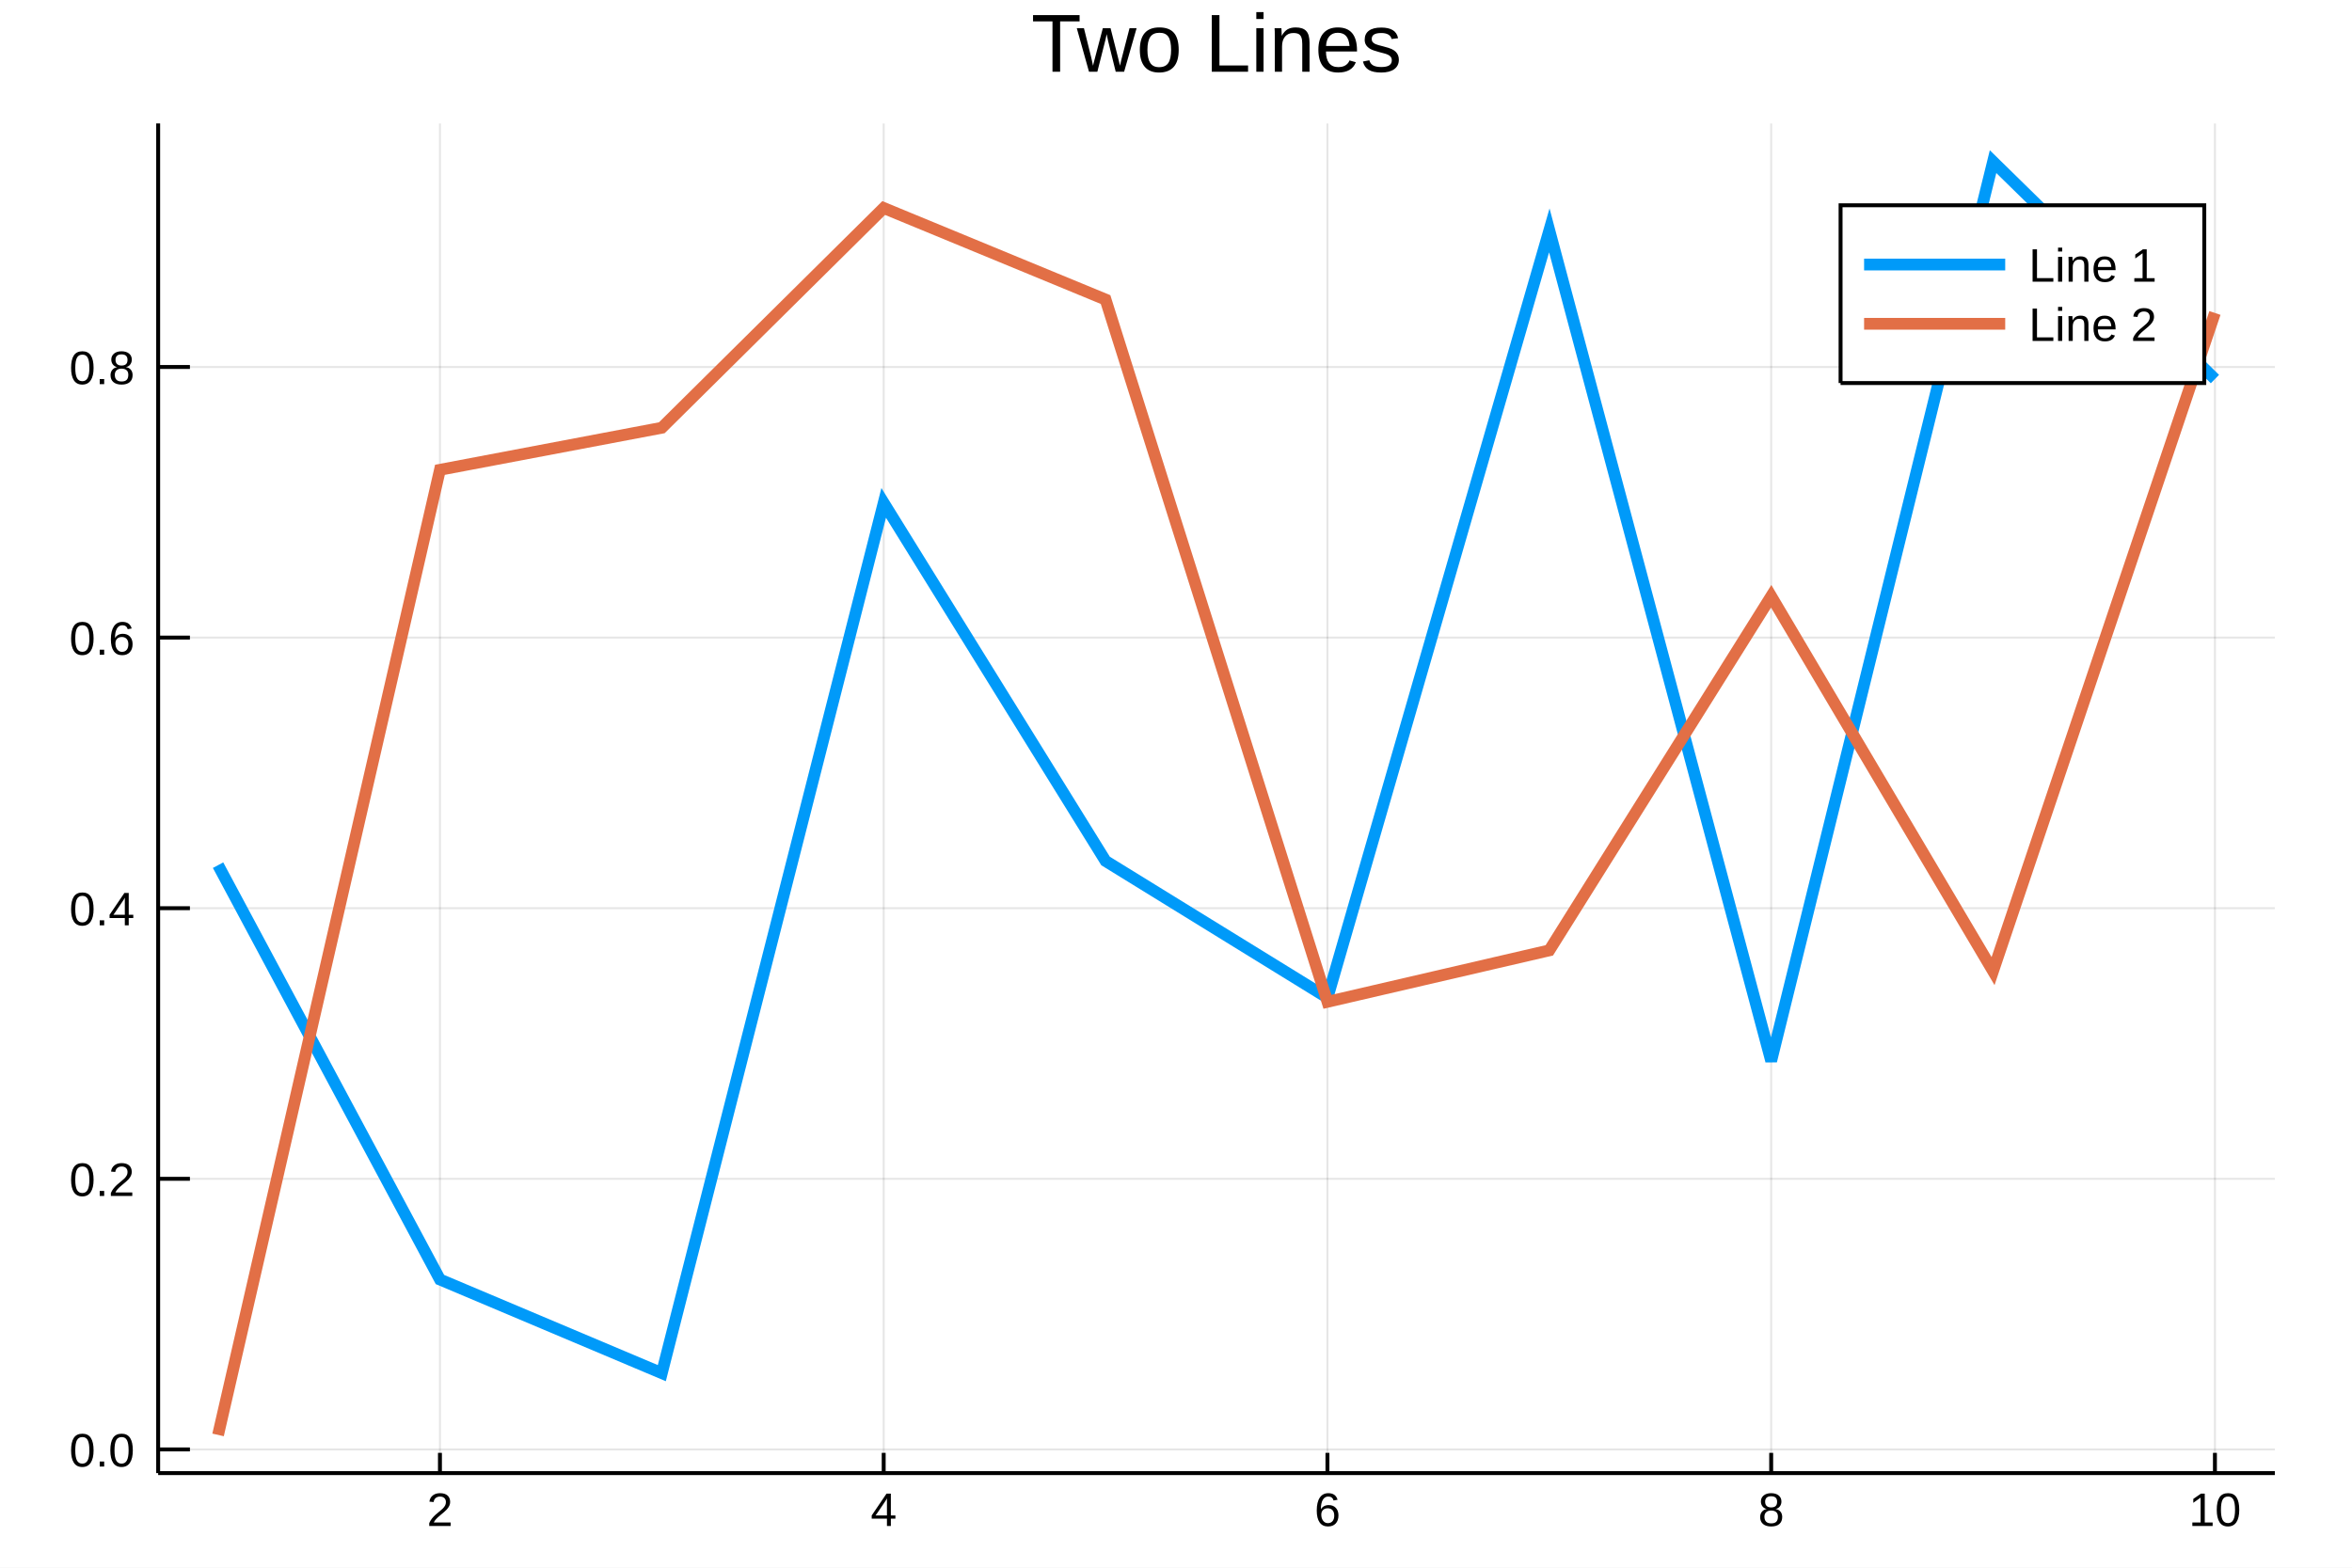
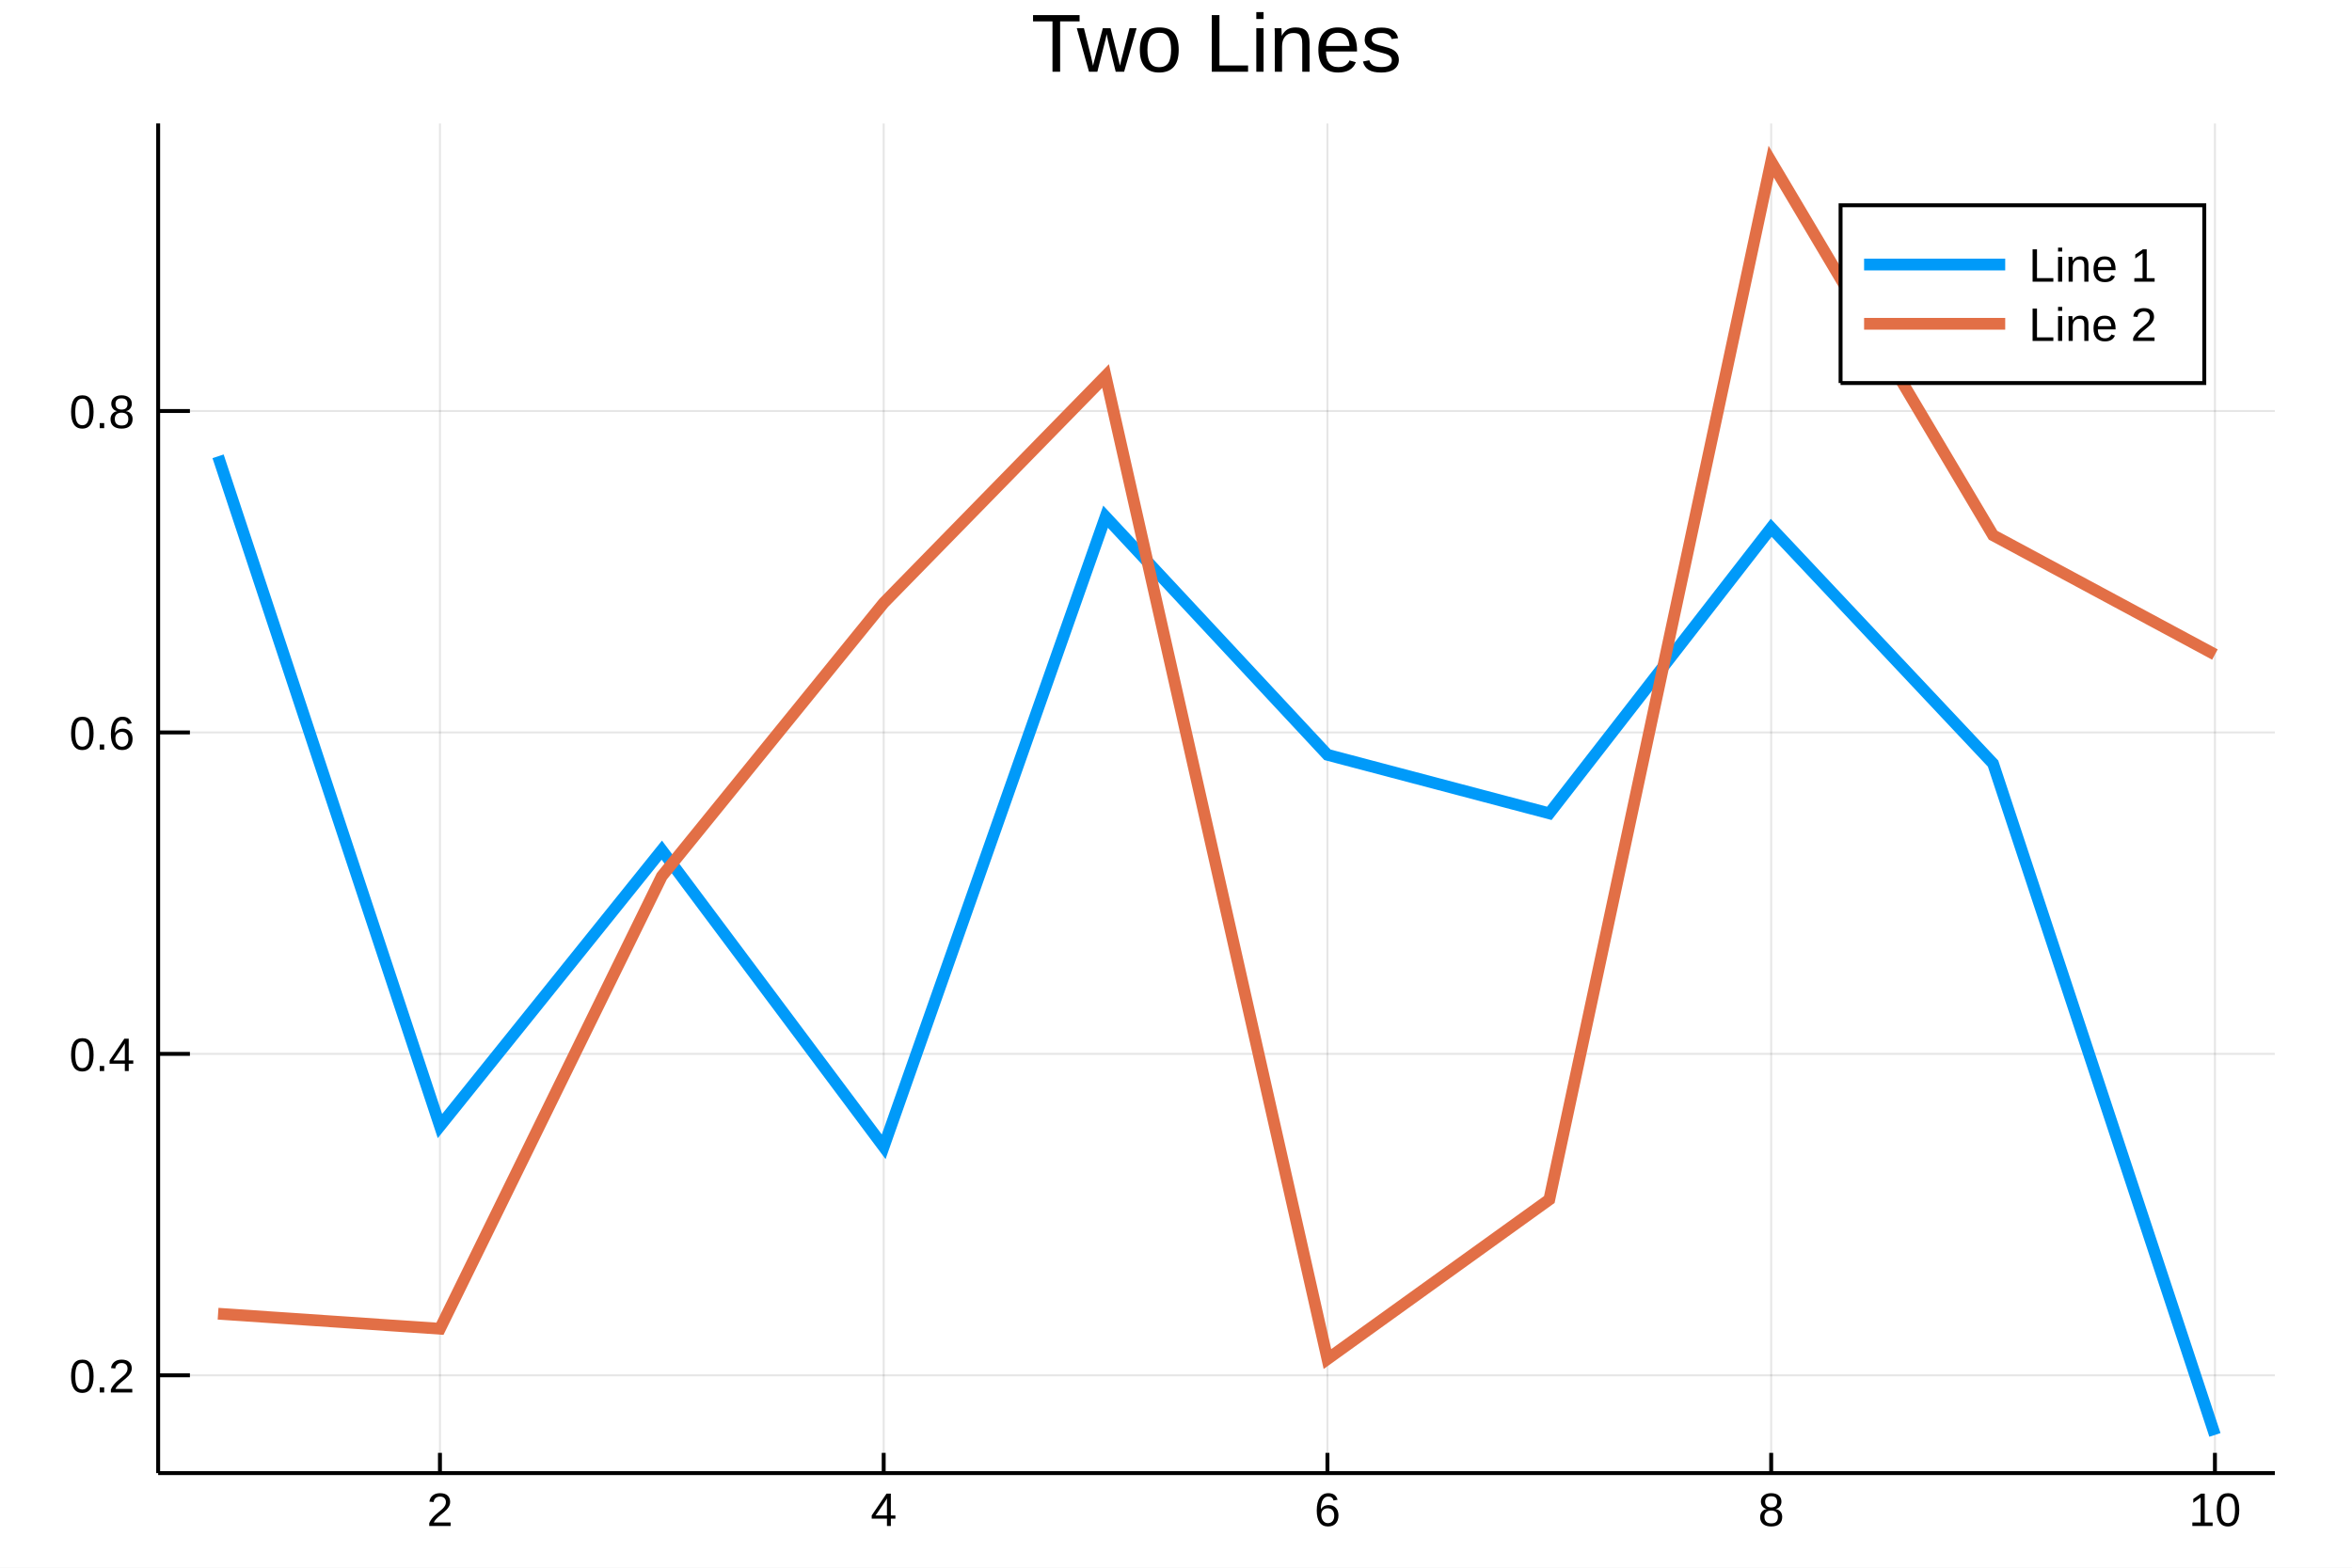
<svg xmlns="http://www.w3.org/2000/svg" width="600" height="400" viewBox="0 0 2400 1600">
  <defs>
-     <clipPath id="clip9100">
+     <clipPath id="clip7000">
      <rect x="0" y="0" width="2000" height="2000" />
    </clipPath>
  </defs>
  <defs>
-     <clipPath id="clip9101">
+     <clipPath id="clip7001">
      <rect x="0" y="0" width="2400" height="1600" />
    </clipPath>
  </defs>
-   <polygon clip-path="url(#clip9101)" points=" 0,1600 2400,1600 2400,0 0,0    " fill="#ffffff" fill-rule="evenodd" fill-opacity="1" />
+   <polygon clip-path="url(#clip7001)" points=" 0,1600 2400,1600 2400,0 0,0    " fill="#ffffff" fill-rule="evenodd" fill-opacity="1" />
  <defs>
-     <clipPath id="clip9102">
+     <clipPath id="clip7002">
      <rect x="480" y="0" width="1681" height="1600" />
    </clipPath>
  </defs>
-   <polygon clip-path="url(#clip9101)" points=" 161.394,1503.47 2321.26,1503.47 2321.26,125.984 161.394,125.984    " fill="#ffffff" fill-rule="evenodd" fill-opacity="1" />
+   <polygon clip-path="url(#clip7001)" points=" 161.394,1503.47 2321.26,1503.47 2321.26,125.984 161.394,125.984    " fill="#ffffff" fill-rule="evenodd" fill-opacity="1" />
  <defs>
-     <clipPath id="clip9103">
+     <clipPath id="clip7003">
      <rect x="161" y="125" width="2161" height="1378" />
    </clipPath>
  </defs>
-   <polyline clip-path="url(#clip9103)" style="stroke:#000000; stroke-width:2; stroke-opacity:0.1; fill:none" points="   448.923,1503.47 448.923,125.984    " />
-   <polyline clip-path="url(#clip9103)" style="stroke:#000000; stroke-width:2; stroke-opacity:0.1; fill:none" points="   901.725,1503.47 901.725,125.984    " />
-   <polyline clip-path="url(#clip9103)" style="stroke:#000000; stroke-width:2; stroke-opacity:0.1; fill:none" points="   1354.53,1503.47 1354.53,125.984    " />
-   <polyline clip-path="url(#clip9103)" style="stroke:#000000; stroke-width:2; stroke-opacity:0.1; fill:none" points="   1807.33,1503.47 1807.33,125.984    " />
-   <polyline clip-path="url(#clip9103)" style="stroke:#000000; stroke-width:2; stroke-opacity:0.1; fill:none" points="   2260.13,1503.47 2260.13,125.984    " />
-   <polyline clip-path="url(#clip9103)" style="stroke:#000000; stroke-width:2; stroke-opacity:0.1; fill:none" points="   161.394,1479.29 2321.26,1479.29    " />
-   <polyline clip-path="url(#clip9103)" style="stroke:#000000; stroke-width:2; stroke-opacity:0.1; fill:none" points="   161.394,1203.1 2321.26,1203.1    " />
-   <polyline clip-path="url(#clip9103)" style="stroke:#000000; stroke-width:2; stroke-opacity:0.1; fill:none" points="   161.394,926.914 2321.26,926.914    " />
-   <polyline clip-path="url(#clip9103)" style="stroke:#000000; stroke-width:2; stroke-opacity:0.1; fill:none" points="   161.394,650.728 2321.26,650.728    " />
-   <polyline clip-path="url(#clip9103)" style="stroke:#000000; stroke-width:2; stroke-opacity:0.1; fill:none" points="   161.394,374.543 2321.26,374.543    " />
-   <polyline clip-path="url(#clip9101)" style="stroke:#000000; stroke-width:4; stroke-opacity:1; fill:none" points="   161.394,1503.47 2321.26,1503.47    " />
-   <polyline clip-path="url(#clip9101)" style="stroke:#000000; stroke-width:4; stroke-opacity:1; fill:none" points="   161.394,1503.47 161.394,125.984    " />
-   <polyline clip-path="url(#clip9101)" style="stroke:#000000; stroke-width:4; stroke-opacity:1; fill:none" points="   448.923,1503.47 448.923,1482.81    " />
-   <polyline clip-path="url(#clip9101)" style="stroke:#000000; stroke-width:4; stroke-opacity:1; fill:none" points="   901.725,1503.47 901.725,1482.81    " />
-   <polyline clip-path="url(#clip9101)" style="stroke:#000000; stroke-width:4; stroke-opacity:1; fill:none" points="   1354.53,1503.47 1354.53,1482.81    " />
-   <polyline clip-path="url(#clip9101)" style="stroke:#000000; stroke-width:4; stroke-opacity:1; fill:none" points="   1807.33,1503.47 1807.33,1482.81    " />
-   <polyline clip-path="url(#clip9101)" style="stroke:#000000; stroke-width:4; stroke-opacity:1; fill:none" points="   2260.13,1503.47 2260.13,1482.81    " />
-   <polyline clip-path="url(#clip9101)" style="stroke:#000000; stroke-width:4; stroke-opacity:1; fill:none" points="   161.394,1479.29 193.792,1479.29    " />
-   <polyline clip-path="url(#clip9101)" style="stroke:#000000; stroke-width:4; stroke-opacity:1; fill:none" points="   161.394,1203.1 193.792,1203.1    " />
-   <polyline clip-path="url(#clip9101)" style="stroke:#000000; stroke-width:4; stroke-opacity:1; fill:none" points="   161.394,926.914 193.792,926.914    " />
-   <polyline clip-path="url(#clip9101)" style="stroke:#000000; stroke-width:4; stroke-opacity:1; fill:none" points="   161.394,650.728 193.792,650.728    " />
-   <polyline clip-path="url(#clip9101)" style="stroke:#000000; stroke-width:4; stroke-opacity:1; fill:none" points="   161.394,374.543 193.792,374.543    " />
-   <g clip-path="url(#clip9101)">
+   <polyline clip-path="url(#clip7003)" style="stroke:#000000; stroke-width:2; stroke-opacity:0.1; fill:none" points="   448.923,1503.47 448.923,125.984    " />
+   <polyline clip-path="url(#clip7003)" style="stroke:#000000; stroke-width:2; stroke-opacity:0.1; fill:none" points="   901.725,1503.47 901.725,125.984    " />
+   <polyline clip-path="url(#clip7003)" style="stroke:#000000; stroke-width:2; stroke-opacity:0.1; fill:none" points="   1354.53,1503.47 1354.53,125.984    " />
+   <polyline clip-path="url(#clip7003)" style="stroke:#000000; stroke-width:2; stroke-opacity:0.1; fill:none" points="   1807.33,1503.47 1807.33,125.984    " />
+   <polyline clip-path="url(#clip7003)" style="stroke:#000000; stroke-width:2; stroke-opacity:0.1; fill:none" points="   2260.13,1503.47 2260.13,125.984    " />
+   <polyline clip-path="url(#clip7003)" style="stroke:#000000; stroke-width:2; stroke-opacity:0.1; fill:none" points="   161.394,1403.66 2321.26,1403.66    " />
+   <polyline clip-path="url(#clip7003)" style="stroke:#000000; stroke-width:2; stroke-opacity:0.1; fill:none" points="   161.394,1075.6 2321.26,1075.6    " />
+   <polyline clip-path="url(#clip7003)" style="stroke:#000000; stroke-width:2; stroke-opacity:0.1; fill:none" points="   161.394,747.538 2321.26,747.538    " />
+   <polyline clip-path="url(#clip7003)" style="stroke:#000000; stroke-width:2; stroke-opacity:0.1; fill:none" points="   161.394,419.478 2321.26,419.478    " />
+   <polyline clip-path="url(#clip7001)" style="stroke:#000000; stroke-width:4; stroke-opacity:1; fill:none" points="   161.394,1503.47 2321.26,1503.47    " />
+   <polyline clip-path="url(#clip7001)" style="stroke:#000000; stroke-width:4; stroke-opacity:1; fill:none" points="   161.394,1503.47 161.394,125.984    " />
+   <polyline clip-path="url(#clip7001)" style="stroke:#000000; stroke-width:4; stroke-opacity:1; fill:none" points="   448.923,1503.47 448.923,1482.81    " />
+   <polyline clip-path="url(#clip7001)" style="stroke:#000000; stroke-width:4; stroke-opacity:1; fill:none" points="   901.725,1503.47 901.725,1482.81    " />
+   <polyline clip-path="url(#clip7001)" style="stroke:#000000; stroke-width:4; stroke-opacity:1; fill:none" points="   1354.53,1503.47 1354.53,1482.81    " />
+   <polyline clip-path="url(#clip7001)" style="stroke:#000000; stroke-width:4; stroke-opacity:1; fill:none" points="   1807.33,1503.47 1807.33,1482.81    " />
+   <polyline clip-path="url(#clip7001)" style="stroke:#000000; stroke-width:4; stroke-opacity:1; fill:none" points="   2260.13,1503.47 2260.13,1482.81    " />
+   <polyline clip-path="url(#clip7001)" style="stroke:#000000; stroke-width:4; stroke-opacity:1; fill:none" points="   161.394,1403.66 193.792,1403.66    " />
+   <polyline clip-path="url(#clip7001)" style="stroke:#000000; stroke-width:4; stroke-opacity:1; fill:none" points="   161.394,1075.6 193.792,1075.6    " />
+   <polyline clip-path="url(#clip7001)" style="stroke:#000000; stroke-width:4; stroke-opacity:1; fill:none" points="   161.394,747.538 193.792,747.538    " />
+   <polyline clip-path="url(#clip7001)" style="stroke:#000000; stroke-width:4; stroke-opacity:1; fill:none" points="   161.394,419.478 193.792,419.478    " />
+   <g clip-path="url(#clip7001)">
    <text style="fill:#000000; fill-opacity:1; font-family:Arial,Helvetica Neue,Helvetica,sans-serif; font-size:48px; text-anchor:middle;" transform="rotate(0, 448.923, 1557.47)" x="448.923" y="1557.47">2</text>
  </g>
-   <g clip-path="url(#clip9101)">
+   <g clip-path="url(#clip7001)">
    <text style="fill:#000000; fill-opacity:1; font-family:Arial,Helvetica Neue,Helvetica,sans-serif; font-size:48px; text-anchor:middle;" transform="rotate(0, 901.725, 1557.47)" x="901.725" y="1557.47">4</text>
  </g>
-   <g clip-path="url(#clip9101)">
+   <g clip-path="url(#clip7001)">
    <text style="fill:#000000; fill-opacity:1; font-family:Arial,Helvetica Neue,Helvetica,sans-serif; font-size:48px; text-anchor:middle;" transform="rotate(0, 1354.53, 1557.47)" x="1354.53" y="1557.47">6</text>
  </g>
-   <g clip-path="url(#clip9101)">
+   <g clip-path="url(#clip7001)">
    <text style="fill:#000000; fill-opacity:1; font-family:Arial,Helvetica Neue,Helvetica,sans-serif; font-size:48px; text-anchor:middle;" transform="rotate(0, 1807.33, 1557.47)" x="1807.33" y="1557.47">8</text>
  </g>
-   <g clip-path="url(#clip9101)">
+   <g clip-path="url(#clip7001)">
    <text style="fill:#000000; fill-opacity:1; font-family:Arial,Helvetica Neue,Helvetica,sans-serif; font-size:48px; text-anchor:middle;" transform="rotate(0, 2260.13, 1557.47)" x="2260.13" y="1557.47">10</text>
  </g>
-   <g clip-path="url(#clip9101)">
-     <text style="fill:#000000; fill-opacity:1; font-family:Arial,Helvetica Neue,Helvetica,sans-serif; font-size:48px; text-anchor:end;" transform="rotate(0, 137.394, 1496.79)" x="137.394" y="1496.79">0.0</text>
+   <g clip-path="url(#clip7001)">
+     <text style="fill:#000000; fill-opacity:1; font-family:Arial,Helvetica Neue,Helvetica,sans-serif; font-size:48px; text-anchor:end;" transform="rotate(0, 137.394, 1421.16)" x="137.394" y="1421.16">0.2</text>
  </g>
-   <g clip-path="url(#clip9101)">
-     <text style="fill:#000000; fill-opacity:1; font-family:Arial,Helvetica Neue,Helvetica,sans-serif; font-size:48px; text-anchor:end;" transform="rotate(0, 137.394, 1220.6)" x="137.394" y="1220.6">0.2</text>
+   <g clip-path="url(#clip7001)">
+     <text style="fill:#000000; fill-opacity:1; font-family:Arial,Helvetica Neue,Helvetica,sans-serif; font-size:48px; text-anchor:end;" transform="rotate(0, 137.394, 1093.1)" x="137.394" y="1093.1">0.4</text>
  </g>
-   <g clip-path="url(#clip9101)">
-     <text style="fill:#000000; fill-opacity:1; font-family:Arial,Helvetica Neue,Helvetica,sans-serif; font-size:48px; text-anchor:end;" transform="rotate(0, 137.394, 944.414)" x="137.394" y="944.414">0.4</text>
+   <g clip-path="url(#clip7001)">
+     <text style="fill:#000000; fill-opacity:1; font-family:Arial,Helvetica Neue,Helvetica,sans-serif; font-size:48px; text-anchor:end;" transform="rotate(0, 137.394, 765.038)" x="137.394" y="765.038">0.6</text>
  </g>
-   <g clip-path="url(#clip9101)">
-     <text style="fill:#000000; fill-opacity:1; font-family:Arial,Helvetica Neue,Helvetica,sans-serif; font-size:48px; text-anchor:end;" transform="rotate(0, 137.394, 668.228)" x="137.394" y="668.228">0.6</text>
+   <g clip-path="url(#clip7001)">
+     <text style="fill:#000000; fill-opacity:1; font-family:Arial,Helvetica Neue,Helvetica,sans-serif; font-size:48px; text-anchor:end;" transform="rotate(0, 137.394, 436.978)" x="137.394" y="436.978">0.8</text>
  </g>
-   <g clip-path="url(#clip9101)">
-     <text style="fill:#000000; fill-opacity:1; font-family:Arial,Helvetica Neue,Helvetica,sans-serif; font-size:48px; text-anchor:end;" transform="rotate(0, 137.394, 392.043)" x="137.394" y="392.043">0.8</text>
-   </g>
-   <g clip-path="url(#clip9101)">
+   <g clip-path="url(#clip7001)">
    <text style="fill:#000000; fill-opacity:1; font-family:Arial,Helvetica Neue,Helvetica,sans-serif; font-size:84px; text-anchor:middle;" transform="rotate(0, 1241.33, 73.2)" x="1241.33" y="73.2">Two Lines</text>
  </g>
-   <polyline clip-path="url(#clip9103)" style="stroke:#009af9; stroke-width:12; stroke-opacity:1; fill:none" points="   222.522,882.993 448.923,1305.89 675.324,1401.45 901.725,513.248 1128.13,878.738 1354.53,1018.34 1580.93,235.135 1807.33,1082.84 2033.73,164.97 2260.13,386.873       " />
-   <polyline clip-path="url(#clip9103)" style="stroke:#e26f46; stroke-width:12; stroke-opacity:1; fill:none" points="   222.522,1464.49 448.923,479.482 675.324,436.567 901.725,212.297 1128.13,305.741 1354.53,1022.47 1580.93,969.932 1807.33,608.574 2033.73,991.105 2260.13,319.437       " />
-   <polygon clip-path="url(#clip9101)" points=" 1878.14,390.944 2249.26,390.944 2249.26,209.504 1878.14,209.504    " fill="#ffffff" fill-rule="evenodd" fill-opacity="1" />
-   <polyline clip-path="url(#clip9101)" style="stroke:#000000; stroke-width:4; stroke-opacity:1; fill:none" points="   1878.14,390.944 2249.26,390.944 2249.26,209.504 1878.14,209.504 1878.14,390.944    " />
-   <polyline clip-path="url(#clip9101)" style="stroke:#009af9; stroke-width:12; stroke-opacity:1; fill:none" points="   1902.14,269.984 2046.14,269.984    " />
-   <g clip-path="url(#clip9101)">
+   <polyline clip-path="url(#clip7003)" style="stroke:#009af9; stroke-width:12; stroke-opacity:1; fill:none" points="   222.522,465.717 448.923,1149.26 675.324,867.685 901.725,1170.41 1128.13,527.371 1354.53,770.353 1580.93,830.107 1807.33,538.695 2033.73,779.305 2260.13,1464.49       " />
+   <polyline clip-path="url(#clip7003)" style="stroke:#e26f46; stroke-width:12; stroke-opacity:1; fill:none" points="   222.522,1340.79 448.923,1356.14 675.324,894.31 901.725,615.376 1128.13,383.774 1354.53,1387.05 1580.93,1224.26 1807.33,164.97 2033.73,546.278 2260.13,668.021       " />
+   <polygon clip-path="url(#clip7001)" points=" 1878.14,390.944 2249.26,390.944 2249.26,209.504 1878.14,209.504    " fill="#ffffff" fill-rule="evenodd" fill-opacity="1" />
+   <polyline clip-path="url(#clip7001)" style="stroke:#000000; stroke-width:4; stroke-opacity:1; fill:none" points="   1878.14,390.944 2249.26,390.944 2249.26,209.504 1878.14,209.504 1878.14,390.944    " />
+   <polyline clip-path="url(#clip7001)" style="stroke:#009af9; stroke-width:12; stroke-opacity:1; fill:none" points="   1902.14,269.984 2046.14,269.984    " />
+   <g clip-path="url(#clip7001)">
    <text style="fill:#000000; fill-opacity:1; font-family:Arial,Helvetica Neue,Helvetica,sans-serif; font-size:48px; text-anchor:start;" transform="rotate(0, 2070.14, 287.484)" x="2070.14" y="287.484">Line 1</text>
  </g>
-   <polyline clip-path="url(#clip9101)" style="stroke:#e26f46; stroke-width:12; stroke-opacity:1; fill:none" points="   1902.14,330.464 2046.14,330.464    " />
-   <g clip-path="url(#clip9101)">
+   <polyline clip-path="url(#clip7001)" style="stroke:#e26f46; stroke-width:12; stroke-opacity:1; fill:none" points="   1902.14,330.464 2046.14,330.464    " />
+   <g clip-path="url(#clip7001)">
    <text style="fill:#000000; fill-opacity:1; font-family:Arial,Helvetica Neue,Helvetica,sans-serif; font-size:48px; text-anchor:start;" transform="rotate(0, 2070.14, 347.964)" x="2070.14" y="347.964">Line 2</text>
  </g>
</svg>
